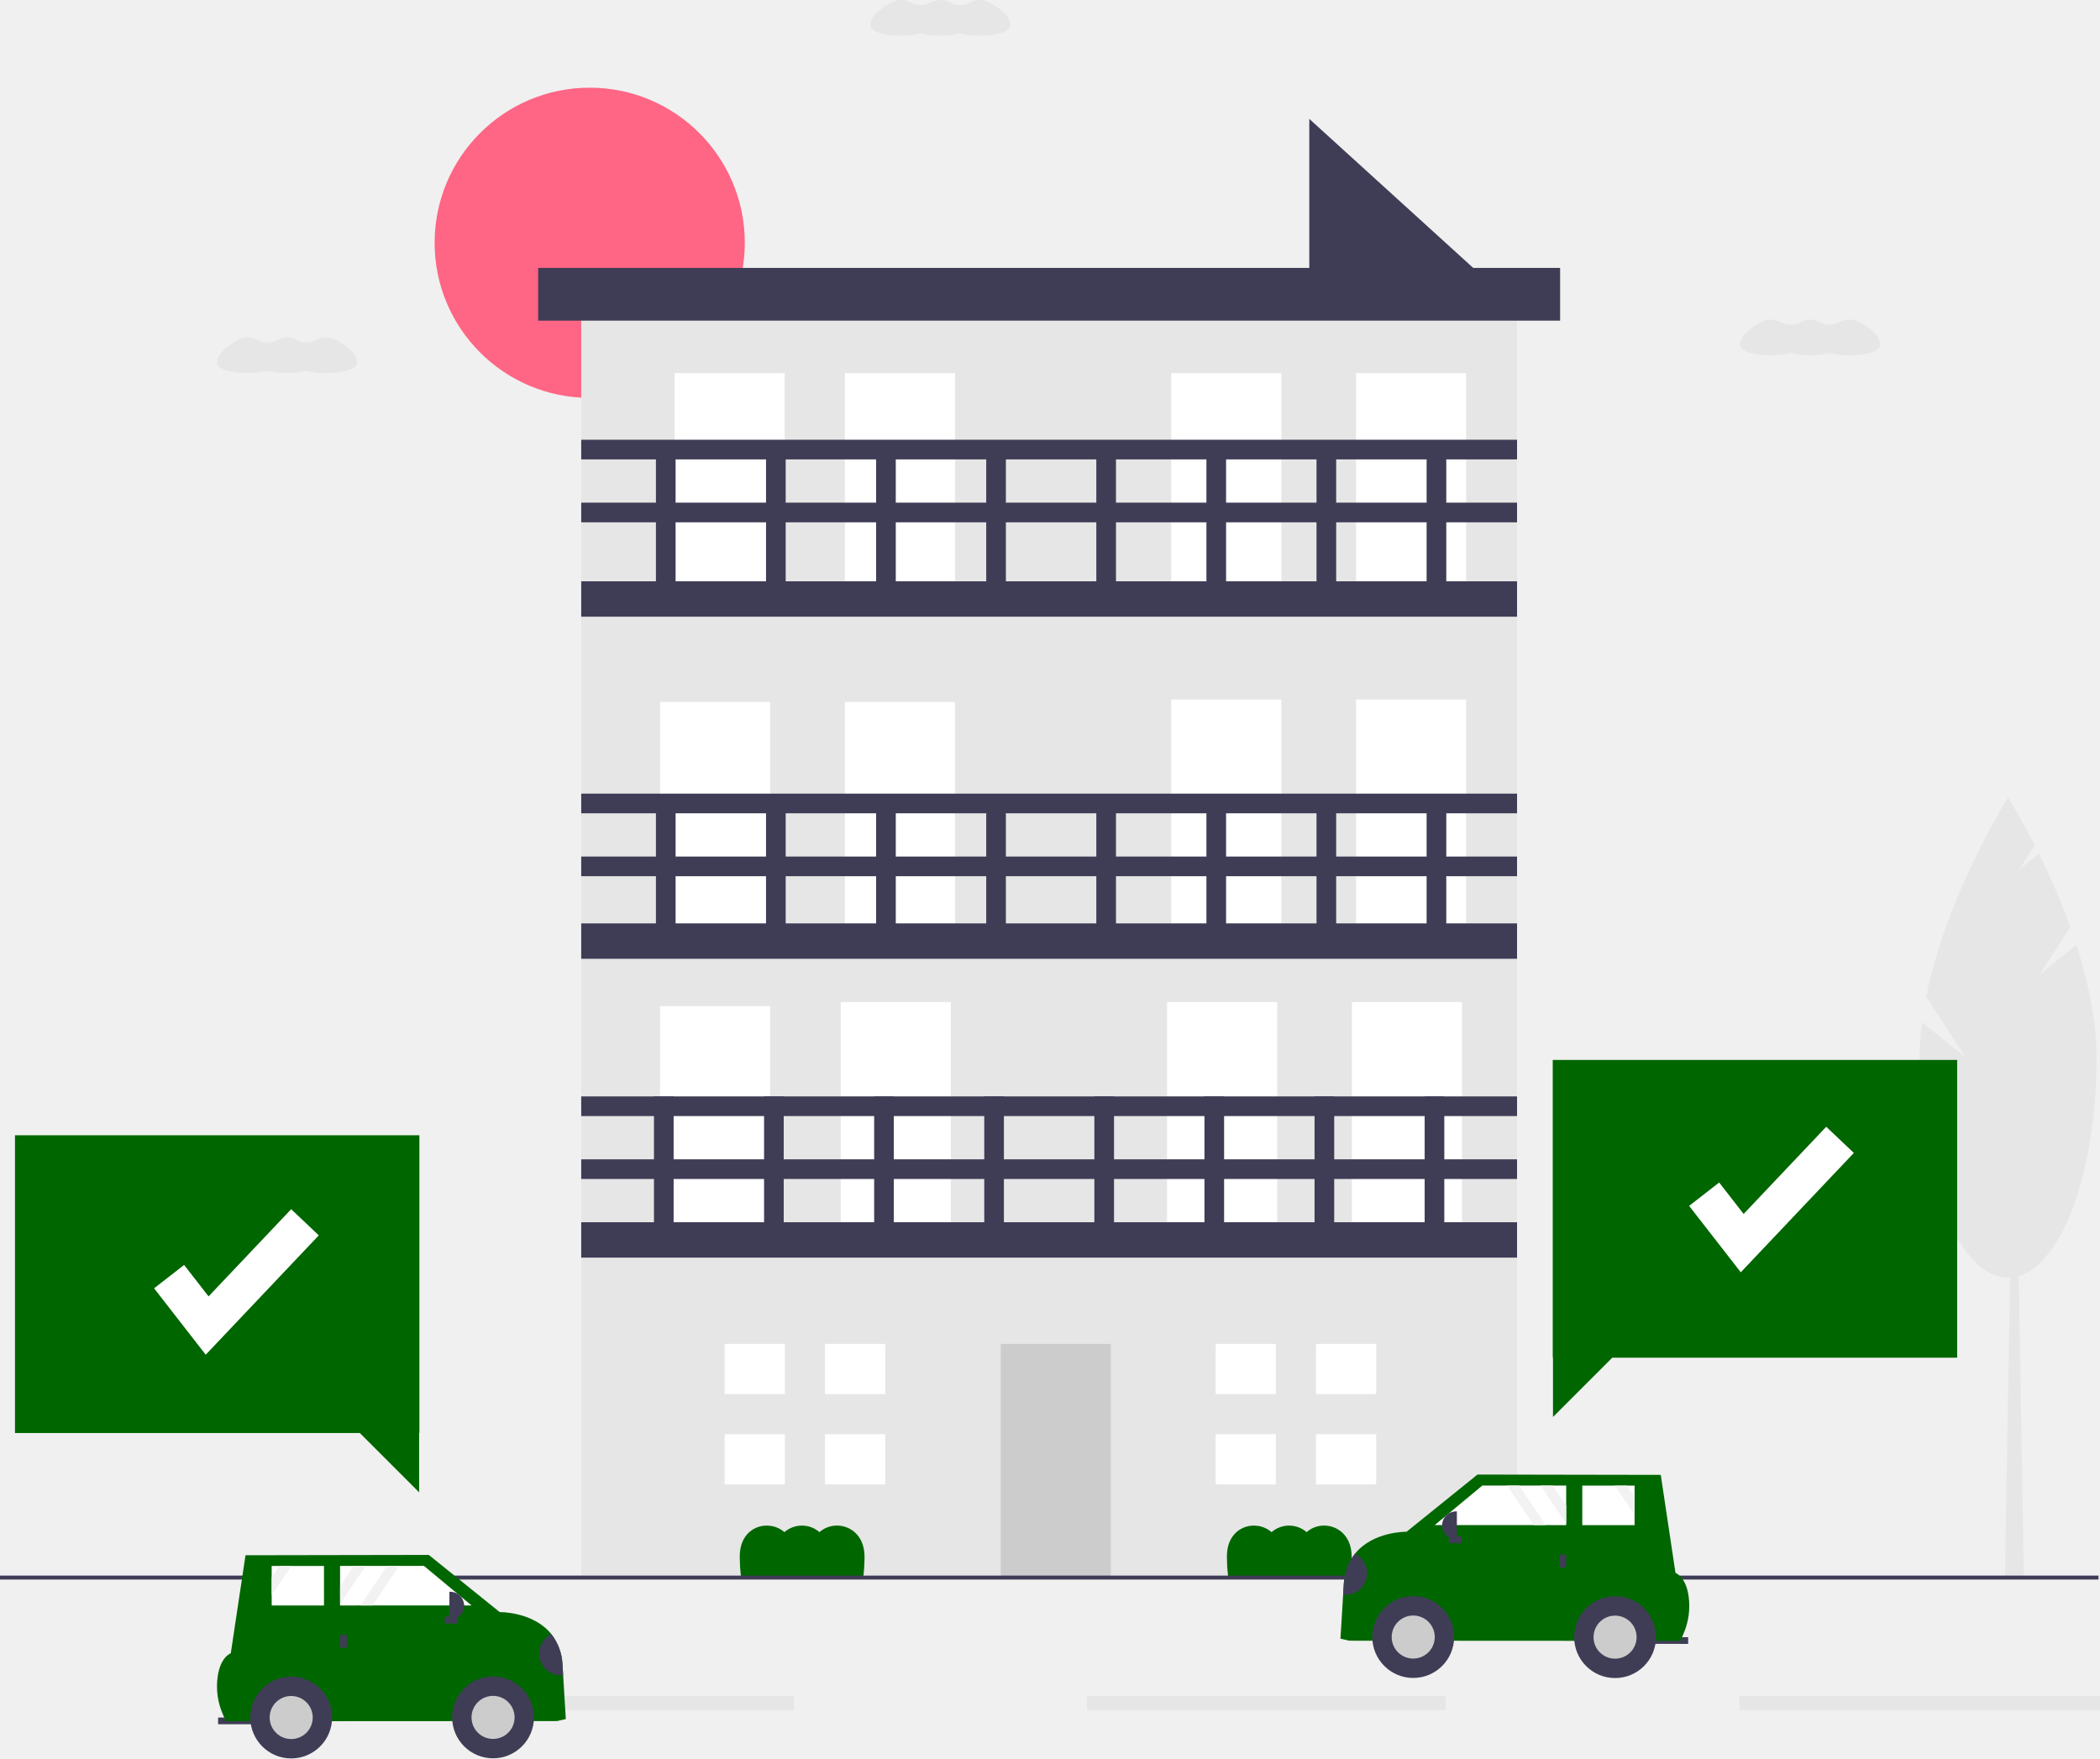
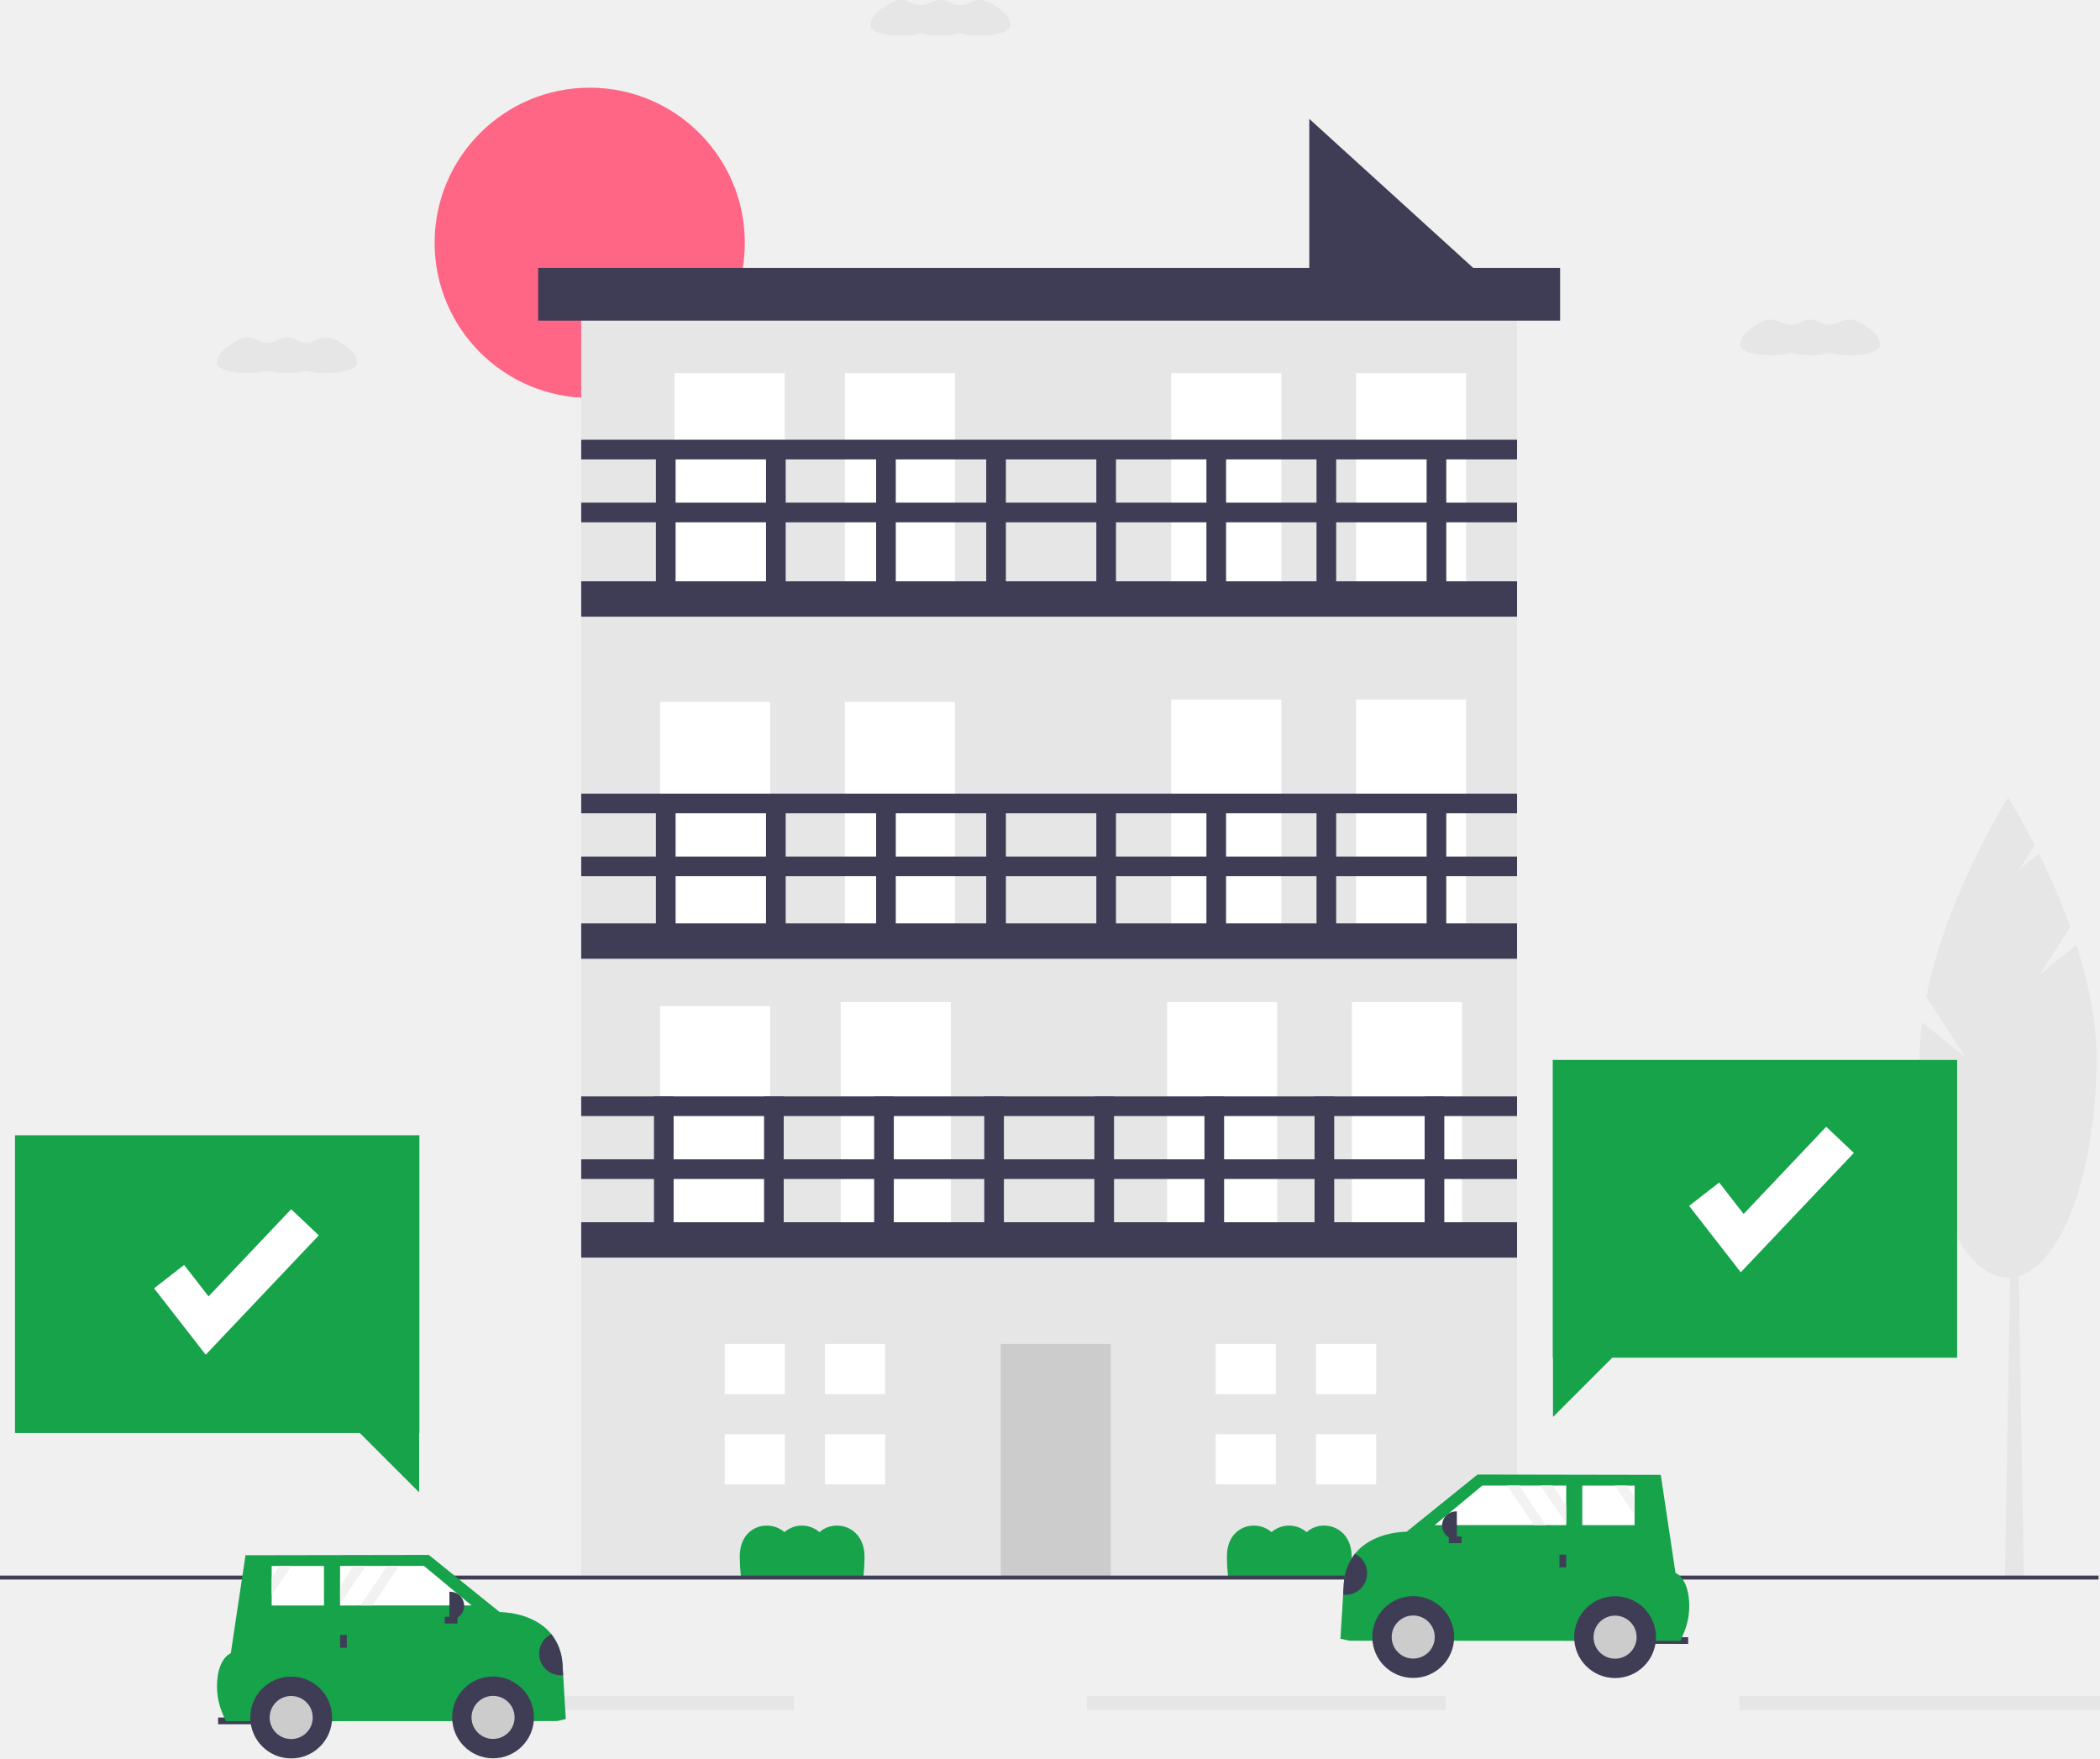
<svg xmlns="http://www.w3.org/2000/svg" data-name="Layer 1" width="888.516" height="743.976" viewBox="0 0 888.516 743.976">
  <circle cx="249.509" cy="102.717" r="65.617" fill="#ff6584" />
  <polygon points="632.671 121.848 553.963 121.848 553.963 50.296 632.671 121.848" fill="#3f3d56" />
  <rect x="245.916" y="119.506" width="395.951" height="547.029" fill="#e6e6e6" />
  <rect x="285.419" y="157.86" width="46.582" height="98.156" fill="#fff" />
  <rect x="357.472" y="157.86" width="46.582" height="98.156" fill="#fff" />
  <rect x="279.28" y="296.983" width="46.582" height="98.156" fill="#fff" />
  <rect x="357.472" y="296.983" width="46.582" height="98.156" fill="#fff" />
  <rect x="279.28" y="425.709" width="46.582" height="98.156" fill="#fff" />
  <rect x="355.718" y="423.955" width="46.582" height="98.156" fill="#fff" />
  <rect x="423.423" y="568.599" width="46.582" height="98.156" fill="#ccc" />
  <rect x="493.802" y="423.955" width="46.582" height="98.156" fill="#fff" />
  <rect x="571.994" y="423.955" width="46.582" height="98.156" fill="#fff" />
  <rect x="495.556" y="295.944" width="46.582" height="98.156" fill="#fff" />
  <rect x="573.748" y="295.944" width="46.582" height="98.156" fill="#fff" />
  <rect x="495.556" y="157.86" width="46.582" height="98.156" fill="#fff" />
  <rect x="573.748" y="157.86" width="46.582" height="98.156" fill="#fff" />
  <rect x="245.916" y="245.944" width="395.951" height="14.973" fill="#3f3d56" />
  <rect x="245.916" y="362.4" width="395.951" height="8.318" fill="#3f3d56" />
  <rect x="245.916" y="335.781" width="395.951" height="8.318" fill="#3f3d56" />
  <rect x="403.322" y="571.009" width="66.546" height="8.318" transform="translate(856.0218 60.56127) rotate(90)" fill="#3f3d56" />
  <rect x="449.904" y="571.009" width="66.546" height="8.318" transform="translate(902.6042 13.97879) rotate(90)" fill="#3f3d56" />
  <rect x="496.487" y="571.009" width="66.546" height="8.318" transform="translate(949.1867 -32.6037) rotate(90)" fill="#3f3d56" />
  <rect x="543.069" y="571.009" width="66.546" height="8.318" transform="translate(995.7692 -79.18619) rotate(90)" fill="#3f3d56" />
  <rect x="589.652" y="571.009" width="66.546" height="8.318" transform="translate(1042.352 -125.7687) rotate(90)" fill="#3f3d56" />
  <rect x="636.234" y="571.009" width="66.546" height="8.318" transform="translate(1088.934 -172.3512) rotate(90)" fill="#3f3d56" />
  <rect x="682.817" y="571.009" width="66.546" height="8.318" transform="translate(1135.517 -218.9336) rotate(90)" fill="#3f3d56" />
  <rect x="729.399" y="571.009" width="66.546" height="8.318" transform="translate(1182.099 -265.5161) rotate(90)" fill="#3f3d56" />
  <rect x="404.154" y="444.571" width="66.546" height="8.318" transform="translate(730.4154 -66.70873) rotate(90)" fill="#3f3d56" />
  <rect x="450.736" y="444.571" width="66.546" height="8.318" transform="translate(776.9979 -113.2912) rotate(90)" fill="#3f3d56" />
  <rect x="497.319" y="444.571" width="66.546" height="8.318" transform="translate(823.5804 -159.8737) rotate(90)" fill="#3f3d56" />
  <rect x="543.901" y="444.571" width="66.546" height="8.318" transform="translate(870.1629 -206.4562) rotate(90)" fill="#3f3d56" />
  <rect x="590.484" y="444.571" width="66.546" height="8.318" transform="translate(916.7454 -253.0387) rotate(90)" fill="#3f3d56" />
  <rect x="637.066" y="444.571" width="66.546" height="8.318" transform="translate(963.3278 -299.6212) rotate(90)" fill="#3f3d56" />
  <rect x="683.649" y="444.571" width="66.546" height="8.318" transform="translate(1009.91 -346.2036) rotate(90)" fill="#3f3d56" />
  <rect x="730.231" y="444.571" width="66.546" height="8.318" transform="translate(1056.493 -392.7861) rotate(90)" fill="#3f3d56" />
  <rect x="404.154" y="296.505" width="66.546" height="8.318" transform="translate(582.3496 -214.7745) rotate(90)" fill="#3f3d56" />
  <rect x="450.736" y="296.505" width="66.546" height="8.318" transform="translate(628.9321 -261.357) rotate(90)" fill="#3f3d56" />
  <rect x="497.319" y="296.505" width="66.546" height="8.318" transform="translate(675.5146 -307.9395) rotate(90)" fill="#3f3d56" />
  <rect x="543.901" y="296.505" width="66.546" height="8.318" transform="translate(722.0971 -354.522) rotate(90)" fill="#3f3d56" />
  <rect x="590.484" y="296.505" width="66.546" height="8.318" transform="translate(768.6796 -401.1044) rotate(90)" fill="#3f3d56" />
  <rect x="637.066" y="296.505" width="66.546" height="8.318" transform="translate(815.2621 -447.6869) rotate(90)" fill="#3f3d56" />
  <rect x="683.649" y="296.505" width="66.546" height="8.318" transform="translate(861.8446 -494.2694) rotate(90)" fill="#3f3d56" />
  <rect x="730.231" y="296.505" width="66.546" height="8.318" transform="translate(908.4271 -540.8519) rotate(90)" fill="#3f3d56" />
  <rect x="245.916" y="212.671" width="395.951" height="8.318" fill="#3f3d56" />
  <rect x="245.916" y="186.052" width="395.951" height="8.318" fill="#3f3d56" />
  <rect x="245.916" y="390.682" width="395.951" height="14.973" fill="#3f3d56" />
  <rect x="227.696" y="113.351" width="432.392" height="22.312" fill="#3f3d56" />
  <polygon points="332.09 589.824 332.09 568.599 306.62 568.599 306.62 589.824 329.967 589.824 332.09 589.824" fill="#fff" />
  <polygon points="329.967 606.803 306.62 606.803 306.62 628.028 332.09 628.028 332.09 606.803 329.967 606.803" fill="#fff" />
  <rect x="349.07" y="568.599" width="25.47" height="21.225" fill="#fff" />
  <rect x="349.07" y="606.803" width="25.47" height="21.225" fill="#fff" />
  <polygon points="539.823 589.824 539.823 568.599 514.353 568.599 514.353 589.824 537.7 589.824 539.823 589.824" fill="#fff" />
  <polygon points="537.7 606.803 514.353 606.803 514.353 628.028 539.823 628.028 539.823 606.803 537.7 606.803" fill="#fff" />
  <rect x="556.802" y="568.599" width="25.47" height="21.225" fill="#fff" />
  <rect x="556.802" y="606.803" width="25.47" height="21.225" fill="#fff" />
  <rect x="245.916" y="517.12" width="395.951" height="14.973" fill="#3f3d56" />
  <rect x="245.916" y="490.502" width="395.951" height="8.318" fill="#3f3d56" />
  <rect x="245.916" y="463.883" width="395.951" height="8.318" fill="#3f3d56" />
-   <path d="M521.529,737.417q.001-.695-.019-1.382c-.356-12.264-12.521-15.59-19.043-9.784a11.314,11.314,0,0,0-14.836,0c-6.55-5.714-18.473-2.625-18.867,9.5q-.022.687-.024,1.382a71.13,71.13,0,0,0,.468,7.63h51.859A70.394,70.394,0,0,0,521.529,737.417Z" transform="translate(-155.7419 -78.01207)" fill="#006600" />
-   <path d="M727.639,737.417q.001-.695-.019-1.382c-.356-12.264-12.521-15.59-19.043-9.784a11.314,11.314,0,0,0-14.836,0c-6.55-5.714-18.473-2.625-18.867,9.5q-.022.687-.024,1.382a71.133,71.133,0,0,0,.468,7.63h51.859A70.394,70.394,0,0,0,727.639,737.417Z" transform="translate(-155.7419 -78.01207)" fill="#006600" />
+   <path d="M521.529,737.417q.001-.695-.019-1.382c-.356-12.264-12.521-15.59-19.043-9.784a11.314,11.314,0,0,0-14.836,0c-6.55-5.714-18.473-2.625-18.867,9.5q-.022.687-.024,1.382a71.13,71.13,0,0,0,.468,7.63h51.859A70.394,70.394,0,0,0,521.529,737.417Z" transform="translate(-155.7419 -78.01207)" fill="#16a34a" />
+   <path d="M727.639,737.417q.001-.695-.019-1.382c-.356-12.264-12.521-15.59-19.043-9.784a11.314,11.314,0,0,0-14.836,0c-6.55-5.714-18.473-2.625-18.867,9.5q-.022.687-.024,1.382a71.133,71.133,0,0,0,.468,7.63h51.859A70.394,70.394,0,0,0,727.639,737.417Z" transform="translate(-155.7419 -78.01207)" fill="#16a34a" />
  <polygon points="856.314 667.579 848.294 667.579 850.967 510.911 853.641 510.911 856.314 667.579" fill="#e6e6e6" />
  <path d="M1018.739,490.289l12.946-20.008a299.962,299.962,0,0,0-13.282-31.092l-8.372,6.762,6.629-10.244c-6.317-12.435-11.288-20.27-11.288-20.27s-25.965,40.916-34.639,84.237l16.613,25.675L968.955,510.493a121.357,121.357,0,0,0-1.009,15.218c0,51.306,16.756,92.898,37.426,92.898s37.426-41.592,37.426-92.898c0-15.905-3.598-32.546-8.562-47.939Z" transform="translate(-155.7419 -78.01207)" fill="#e6e6e6" />
-   <polygon points="828.074 448.447 656.97 448.447 656.97 574.433 657.074 574.433 657.074 599.516 682.157 574.433 828.074 574.433 828.074 448.447" fill="#006600" />
+   <polygon points="828.074 448.447 656.97 448.447 656.97 574.433 657.074 574.433 657.074 599.516 682.157 574.433 828.074 574.433 828.074 448.447" fill="#16a34a" />
  <rect x="459.892" y="717.512" width="151.803" height="6" fill="#e6e6e6" />
  <rect x="735.892" y="717.512" width="152.624" height="6" fill="#e6e6e6" />
  <rect x="183.892" y="717.512" width="152" height="6" fill="#e6e6e6" />
  <rect y="666.619" width="887.892" height="1.673" fill="#3f3d56" />
  <rect x="852.136" y="770.691" width="17.876" height="2.837" transform="translate(1565.993 1466.667) rotate(-179.9694)" fill="#3f3d56" />
-   <path d="M722.892,771.326l3.688.853,140.168.075,1.26-2.937a29.642,29.642,0,0,0,2.179-16.028c-.604-4.056-2.116-8.086-5.552-9.836L858.416,702.024l-77.548-.139-30.003,24.199s-14.153-.254-21.842,9.318a22.468,22.468,0,0,0-4.7,12.374l-.303,4.98Z" transform="translate(-155.7419 -78.01207)" fill="#006600" />
+   <path d="M722.892,771.326l3.688.853,140.168.075,1.26-2.937a29.642,29.642,0,0,0,2.179-16.028c-.604-4.056-2.116-8.086-5.552-9.836L858.416,702.024l-77.548-.139-30.003,24.199s-14.153-.254-21.842,9.318a22.468,22.468,0,0,0-4.7,12.374l-.303,4.98Z" transform="translate(-155.7419 -78.01207)" fill="#16a34a" />
  <circle cx="597.936" cy="692.621" r="17.308" fill="#3f3d56" />
  <circle cx="597.936" cy="692.621" r="9.11" fill="#ccc" />
  <circle cx="683.343" cy="692.667" r="17.308" fill="#3f3d56" />
  <circle cx="683.343" cy="692.667" r="9.11" fill="#ccc" />
  <polygon points="607.043 645.244 648.913 645.262 654.024 645.262 662.653 645.268 662.653 644.638 662.659 637.051 662.665 628.53 656.925 628.53 651.813 628.524 642.76 628.518 637.649 628.518 627.197 628.512 607.043 645.244" fill="#fff" />
  <polygon points="669.466 645.274 691.594 645.286 691.6 640.944 691.6 633.356 691.606 628.548 688.366 628.548 683.255 628.542 669.472 628.536 669.466 645.274" fill="#fff" />
  <rect x="815.551" y="735.767" width="2.837" height="5.391" transform="matrix(-1, -0.00053, 0.00053, -1, 1477.803, 1399.35)" fill="#3f3d56" />
  <rect x="770.015" y="726.805" width="2.837" height="5.391" transform="matrix(-0.00053, 1, -1, -0.00053, 1345.605, -119.5556)" fill="#3f3d56" />
  <path d="M765.904,717.469h.312a5.93,5.93,0,0,1,5.93,5.93v0a5.93,5.93,0,0,1-5.93,5.93h-.312a0,0,0,0,1,0,0v-11.86A0,0,0,0,1,765.904,717.469Z" transform="translate(1381.922 1369.196) rotate(-179.9694)" fill="#3f3d56" />
  <path d="M724.02,752.756a9.166,9.166,0,0,0,5.003-17.354,22.468,22.468,0,0,0-4.7,12.374Z" transform="translate(-155.7419 -78.01207)" fill="#3f3d56" />
  <polygon points="651.813 628.524 662.653 644.638 662.659 637.051 656.925 628.53 651.813 628.524" fill="#f2f2f2" />
  <polygon points="683.255 628.542 691.6 640.944 691.6 633.356 688.366 628.548 683.255 628.542" fill="#f2f2f2" />
  <polygon points="637.649 628.518 648.913 645.262 654.024 645.262 642.76 628.518 637.649 628.518" fill="#f2f2f2" />
  <path d="M566.139,79.06l-.116.063a8.551,8.551,0,0,1-8.153.029q-.108-.058-.216-.115a8.592,8.592,0,0,0-8.144.028l-.108.059a8.551,8.551,0,0,1-8.153.029q-.113-.061-.224-.12a8.543,8.543,0,0,0-8.065-.014c-3.792,2.042-8.919,5.534-8.897,9.478a4.587,4.587,0,0,0,.026.467c.441,4.095,13.799,5.139,21.137,3.209a37.358,37.358,0,0,0,16.621,0c7.307,1.961,20.936.837,21.335-3.305a4.588,4.588,0,0,0,.021-.467c-.023-3.946-5.195-7.401-9.011-9.415A8.535,8.535,0,0,0,566.139,79.06Z" transform="translate(-155.7419 -78.01207)" fill="#e6e6e6" />
  <path d="M934.139,214.276l-.116.063a8.551,8.551,0,0,1-8.153.029q-.108-.058-.216-.115a8.592,8.592,0,0,0-8.144.028l-.108.059a8.551,8.551,0,0,1-8.153.029q-.113-.061-.224-.12a8.543,8.543,0,0,0-8.065-.014c-3.792,2.042-8.919,5.534-8.897,9.478a4.587,4.587,0,0,0,.026.467c.441,4.095,13.799,5.139,21.137,3.209a37.358,37.358,0,0,0,16.621,0c7.307,1.961,20.936.838,21.335-3.305a4.588,4.588,0,0,0,.021-.467c-.023-3.946-5.195-7.401-9.011-9.415A8.535,8.535,0,0,0,934.139,214.276Z" transform="translate(-155.7419 -78.01207)" fill="#e6e6e6" />
  <path d="M289.709,221.824l-.116.063a8.551,8.551,0,0,1-8.153.029q-.108-.058-.216-.115a8.592,8.592,0,0,0-8.144.028l-.108.059a8.551,8.551,0,0,1-8.153.029q-.113-.061-.224-.12a8.543,8.543,0,0,0-8.065-.014c-3.792,2.042-8.919,5.534-8.897,9.478a4.587,4.587,0,0,0,.026.467c.441,4.095,13.799,5.139,21.137,3.209a37.358,37.358,0,0,0,16.621,0c7.307,1.961,20.936.838,21.335-3.305a4.591,4.591,0,0,0,.021-.467c-.023-3.946-5.195-7.401-9.011-9.415A8.535,8.535,0,0,0,289.709,221.824Z" transform="translate(-155.7419 -78.01207)" fill="#e6e6e6" />
  <rect x="92.278" y="726.679" width="17.876" height="2.837" fill="#3f3d56" />
-   <path d="M395.14,805.327l-3.688.853-140.168.075-1.26-2.937a29.642,29.642,0,0,1-2.179-16.028c.604-4.056,2.116-8.086,5.552-9.836l6.22-41.43,77.548-.139,30.003,24.199s14.153-.254,21.842,9.318a22.468,22.468,0,0,1,4.7,12.374l.303,4.98Z" transform="translate(-155.7419 -78.01207)" fill="#006600" />
+   <path d="M395.14,805.327l-3.688.853-140.168.075-1.26-2.937a29.642,29.642,0,0,1-2.179-16.028c.604-4.056,2.116-8.086,5.552-9.836l6.22-41.43,77.548-.139,30.003,24.199s14.153-.254,21.842,9.318a22.468,22.468,0,0,1,4.7,12.374l.303,4.98Z" transform="translate(-155.7419 -78.01207)" fill="#16a34a" />
  <circle cx="208.612" cy="726.622" r="17.308" fill="#3f3d56" />
  <circle cx="208.612" cy="726.622" r="9.11" fill="#ccc" />
  <circle cx="123.206" cy="726.668" r="17.308" fill="#3f3d56" />
  <circle cx="123.206" cy="726.668" r="9.11" fill="#ccc" />
  <polygon points="199.505 679.244 157.635 679.263 152.524 679.263 143.895 679.269 143.895 678.639 143.889 671.051 143.883 662.531 149.624 662.531 154.735 662.524 163.788 662.518 168.899 662.518 179.351 662.512 199.505 679.244" fill="#fff" />
  <polygon points="137.082 679.275 114.954 679.287 114.948 674.945 114.948 667.357 114.942 662.549 118.182 662.549 123.293 662.543 137.076 662.537 137.082 679.275" fill="#fff" />
  <rect x="143.901" y="691.756" width="2.837" height="5.391" fill="#3f3d56" />
  <rect x="345.179" y="760.805" width="2.837" height="5.391" transform="translate(954.1715 338.483) rotate(89.96937)" fill="#3f3d56" />
  <path d="M190.143,673.457h.312a5.93,5.93,0,0,1,5.93,5.93v0a5.93,5.93,0,0,1-5.93,5.93h-.312a0,0,0,0,1,0,0V673.457A0,0,0,0,1,190.143,673.457Z" fill="#3f3d56" />
  <path d="M394.012,786.757a9.166,9.166,0,0,1-5.003-17.354,22.468,22.468,0,0,1,4.7,12.374Z" transform="translate(-155.7419 -78.01207)" fill="#3f3d56" />
  <polygon points="154.735 662.524 143.895 678.639 143.889 671.051 149.624 662.531 154.735 662.524" fill="#f2f2f2" />
  <polygon points="123.293 662.543 114.948 674.945 114.948 667.357 118.182 662.549 123.293 662.543" fill="#f2f2f2" />
  <polygon points="168.899 662.518 157.635 679.263 152.524 679.263 163.788 662.518 168.899 662.518" fill="#f2f2f2" />
  <polygon points="736.528 538.291 714.678 510.199 727.384 500.316 737.729 513.617 772.679 476.725 784.366 487.797 736.528 538.291" fill="#fff" />
-   <polygon points="6.34 480.325 177.444 480.325 177.444 606.311 177.34 606.311 177.34 631.394 152.257 606.311 6.34 606.311 6.34 480.325" fill="#006600" />
+   <polygon points="6.34 480.325 177.444 480.325 177.444 606.311 177.34 606.311 177.34 631.394 152.257 606.311 6.34 606.311 6.34 480.325" fill="#16a34a" />
  <polygon points="87.042 573.169 65.192 545.077 77.899 535.193 88.244 548.495 123.193 511.603 134.88 522.674 87.042 573.169" fill="#fff" />
</svg>
